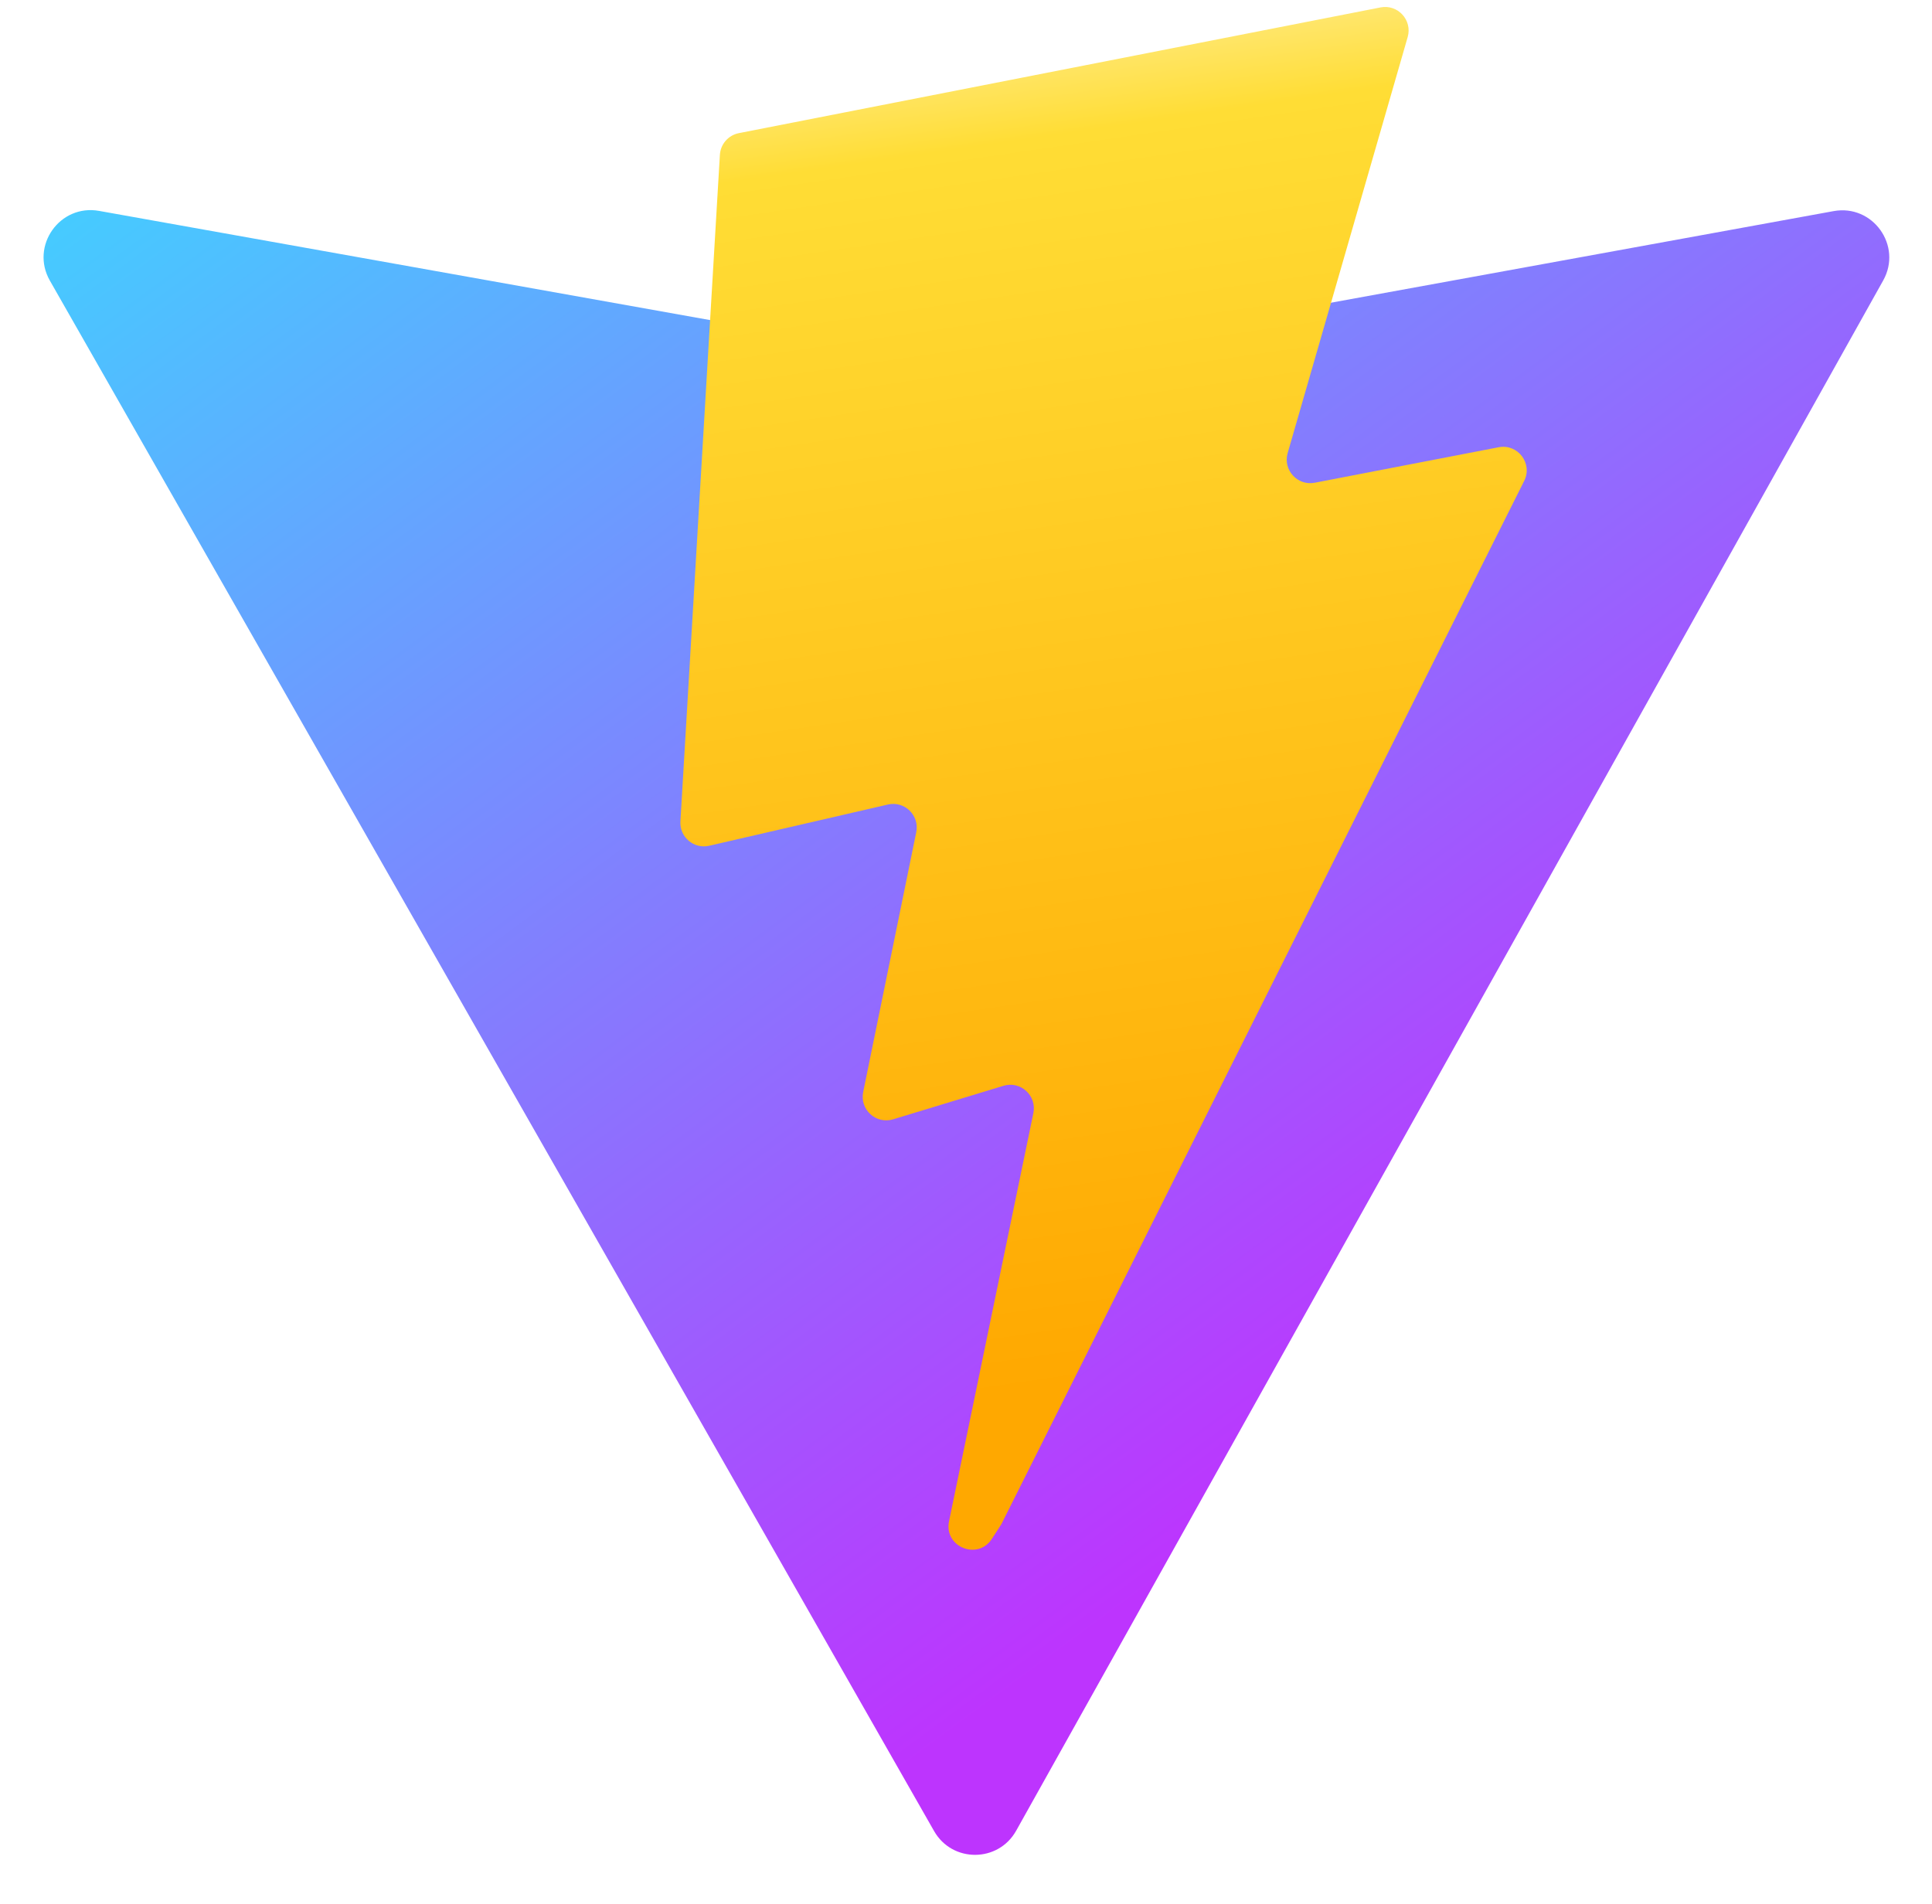
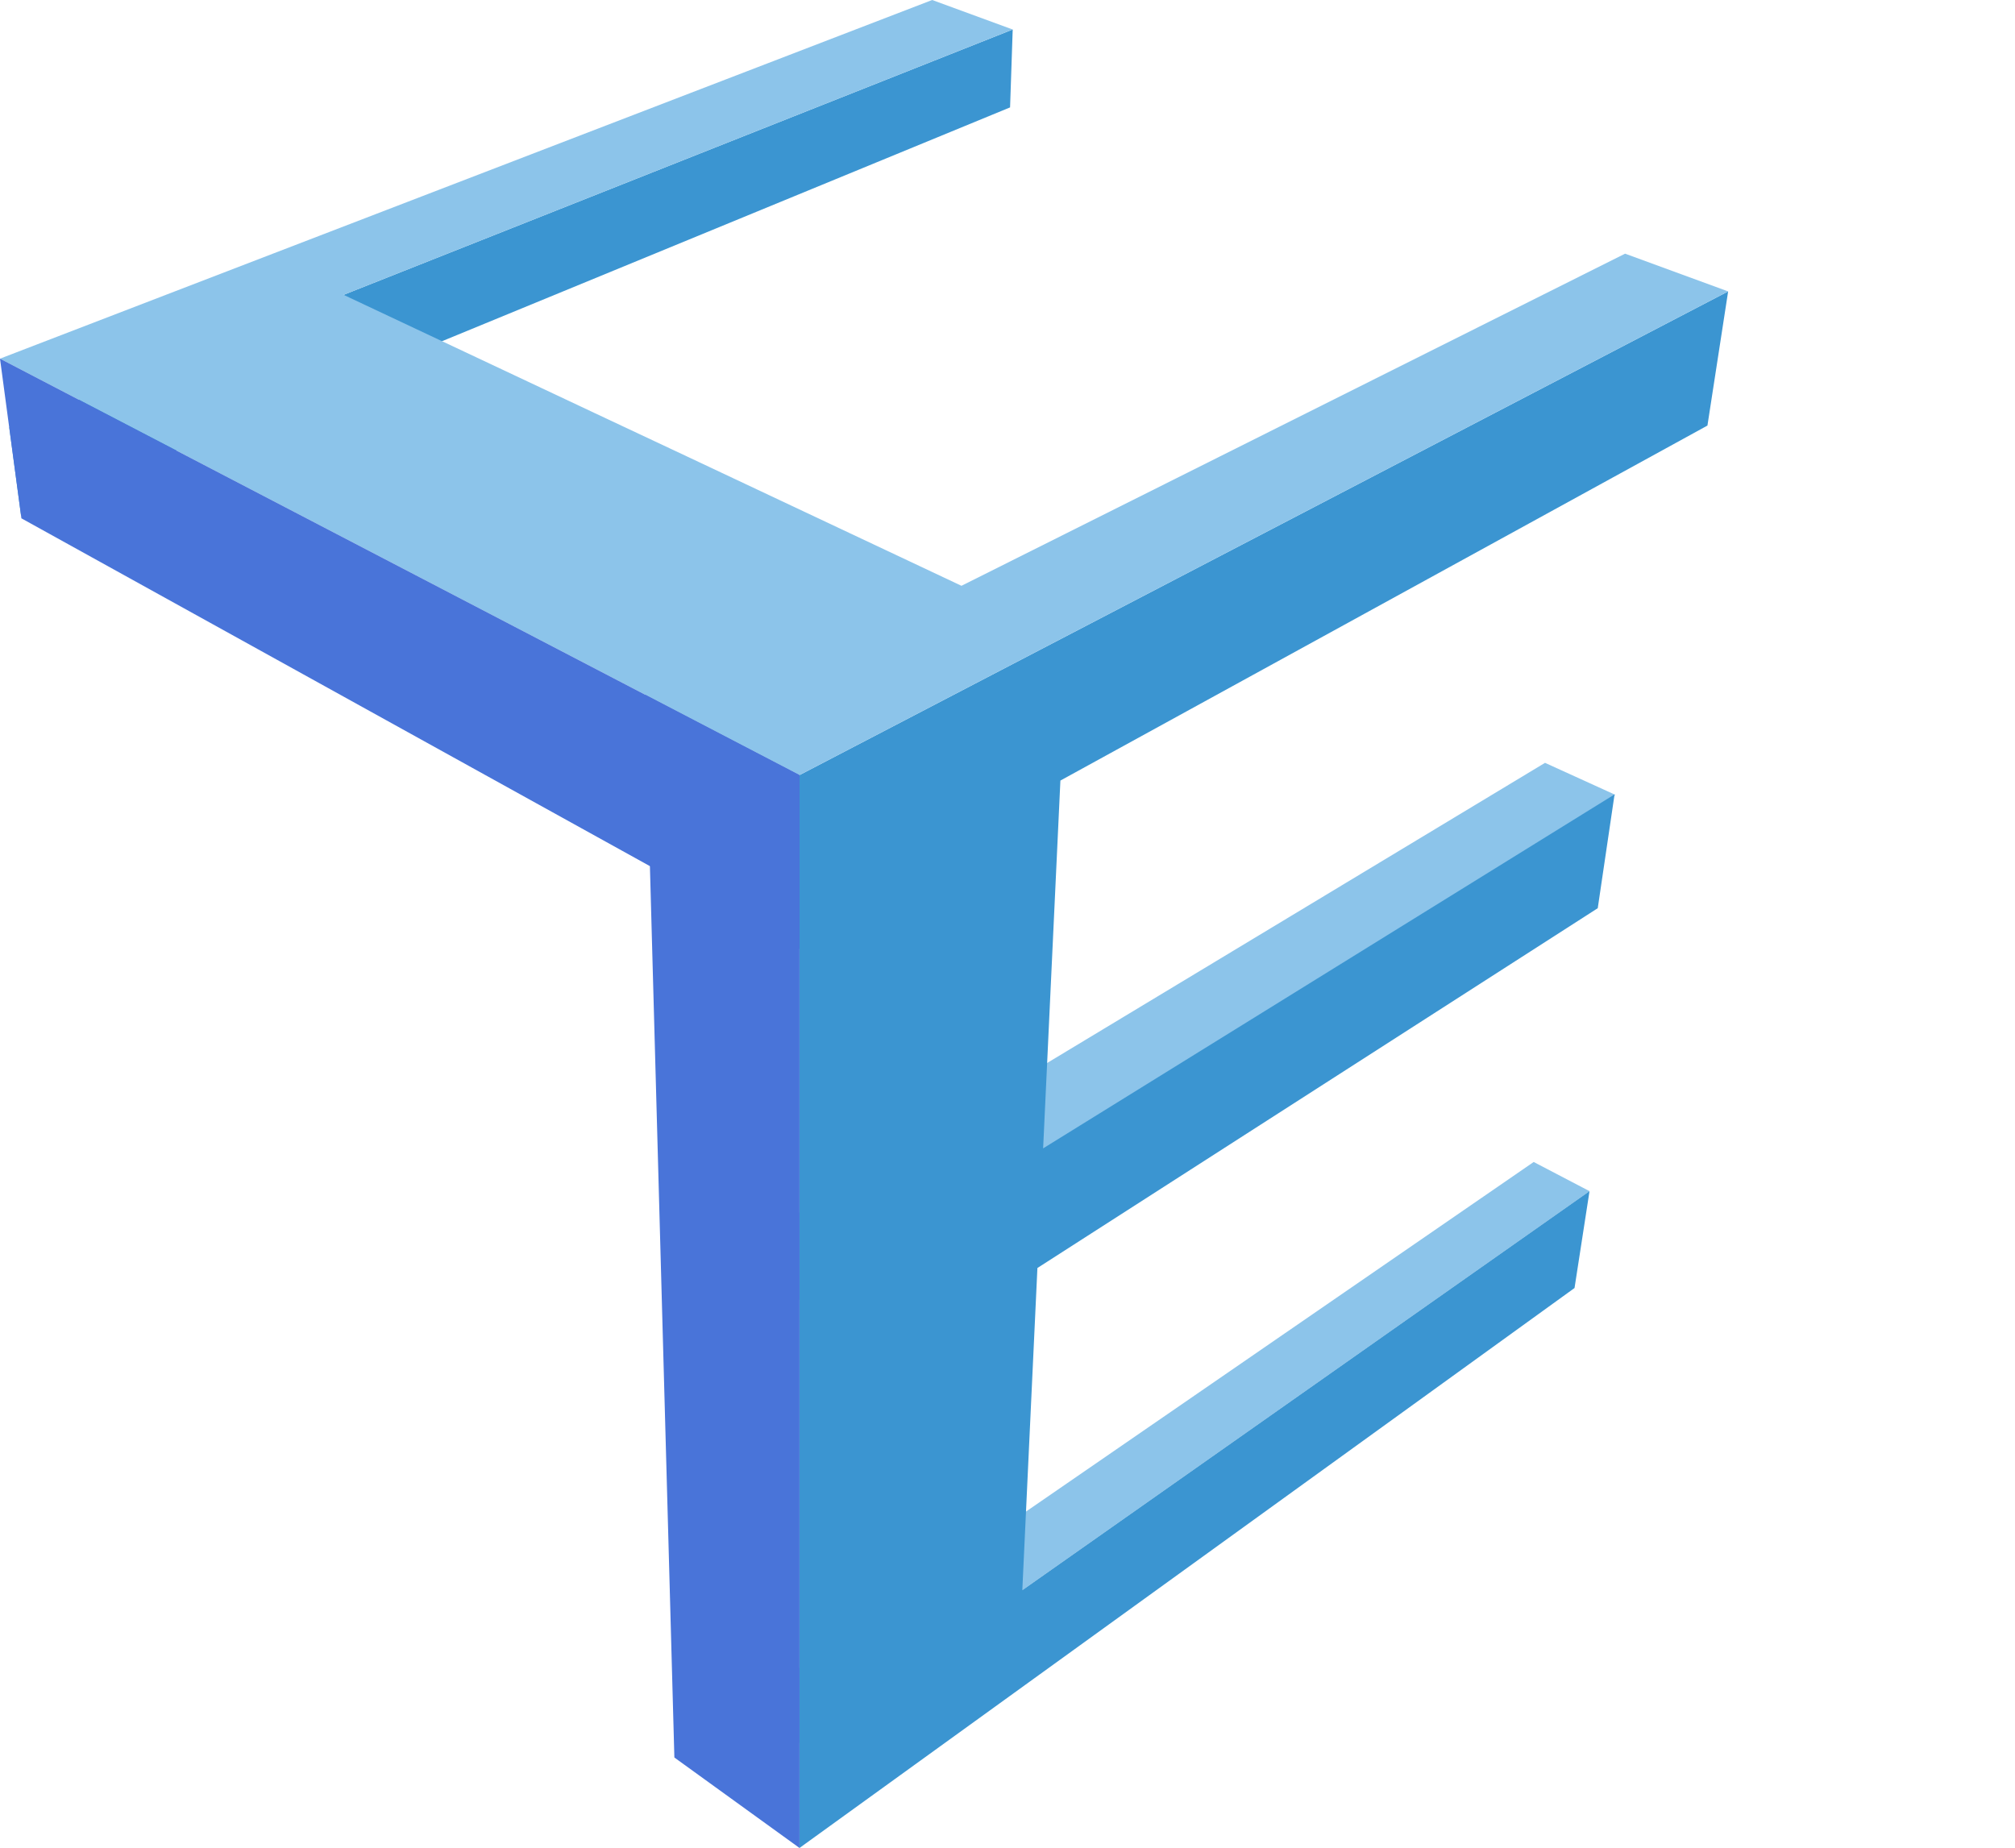
- <svg xmlns="http://www.w3.org/2000/svg" width="410" height="404" viewBox="0 0 410 404" fill="none">
-   <path d="M399.641 59.525L215.643 388.545C211.844 395.338 202.084 395.378 198.228 388.618L10.582 59.556C6.381 52.19 12.68 43.267 21.028 44.759L205.223 77.682C206.398 77.892 207.601 77.89 208.776 77.676L389.119 44.806C397.439 43.289 403.768 52.143 399.641 59.525Z" fill="url(#paint0_linear)" />
-   <path d="M292.965 1.574L156.801 28.255C154.563 28.694 152.906 30.59 152.771 32.866L144.395 174.33C144.198 177.662 147.258 180.248 150.51 179.498L188.42 170.749C191.967 169.931 195.172 173.055 194.443 176.622L183.18 231.775C182.422 235.487 185.907 238.661 189.532 237.56L212.947 230.446C216.577 229.344 220.065 232.527 219.297 236.242L201.398 322.875C200.278 328.294 207.486 331.249 210.492 326.603L212.5 323.5L323.454 102.072C325.312 98.365 322.108 94.137 318.036 94.923L279.014 102.454C275.347 103.161 272.227 99.746 273.262 96.158L298.731 7.867C299.767 4.273 296.636 0.855 292.965 1.574Z" fill="url(#paint1_linear)" />
+ <svg xmlns="http://www.w3.org/2000/svg" id="图层_1" data-name="图层 1" viewBox="0 0 176.17 161.58">
  <defs>
-     <linearGradient id="paint0_linear" x1="6" y1="33" x2="235" y2="344" gradientUnits="userSpaceOnUse">
-       <stop stop-color="#41D1FF" />
-       <stop offset="1" stop-color="#BD34FE" />
-     </linearGradient>
-     <linearGradient id="paint1_linear" x1="194.651" y1="8.818" x2="236.076" y2="292.989" gradientUnits="userSpaceOnUse">
-       <stop stop-color="#FFEA83" />
-       <stop offset="0.083" stop-color="#FFDD35" />
-       <stop offset="1" stop-color="#FFA800" />
-     </linearGradient>
+     <style>.cls-1{fill:none;}.cls-2{fill:#3b95d1;}.cls-3{fill:#8cc4ea;}.cls-4{fill:#4974d9;}</style>
  </defs>
+   <line class="cls-1" x1="176.17" y1="76.7" x2="176.17" y2="86.84" />
+   <polygon class="cls-2" points="1.83 44.99 88.31 9.39 88.54 2.58 0.81 37.37 1.83 44.99" />
+   <polygon class="cls-3" points="63.61 109.79 69.9 113.69 141.23 69.5 135.08 66.7 63.61 109.79" />
+   <polygon class="cls-3" points="65.14 149.08 70.13 152.58 138.97 104.15 134.09 101.6 65.14 149.08" />
+   <polygon class="cls-2" points="89.38 139.04 90.7 110.87 139.69 79.41 141.16 69.46 91.2 100.41 92.71 68.25 149.28 37.21 151.09 25.48 69.9 67.77 69.9 161.58 137.66 112.62 138.97 104.15 89.38 139.04" />
+   <polygon class="cls-3" points="142.08 22.18 151.09 25.48 69.9 67.77 0 31.36 81.5 0 88.54 2.58 30.04 25.78 52.04 36.14 60.04 39.9 84.06 51.22 142.08 22.18" />
+   <polygon class="cls-4" points="69.9 82.97 1.87 45.32 0 31.36 69.9 67.77 69.9 82.97" />
+   <polygon class="cls-4" points="58.96 153.67 69.9 161.58 69.9 67.77 56.41 60.74 58.96 153.67" />
</svg>
